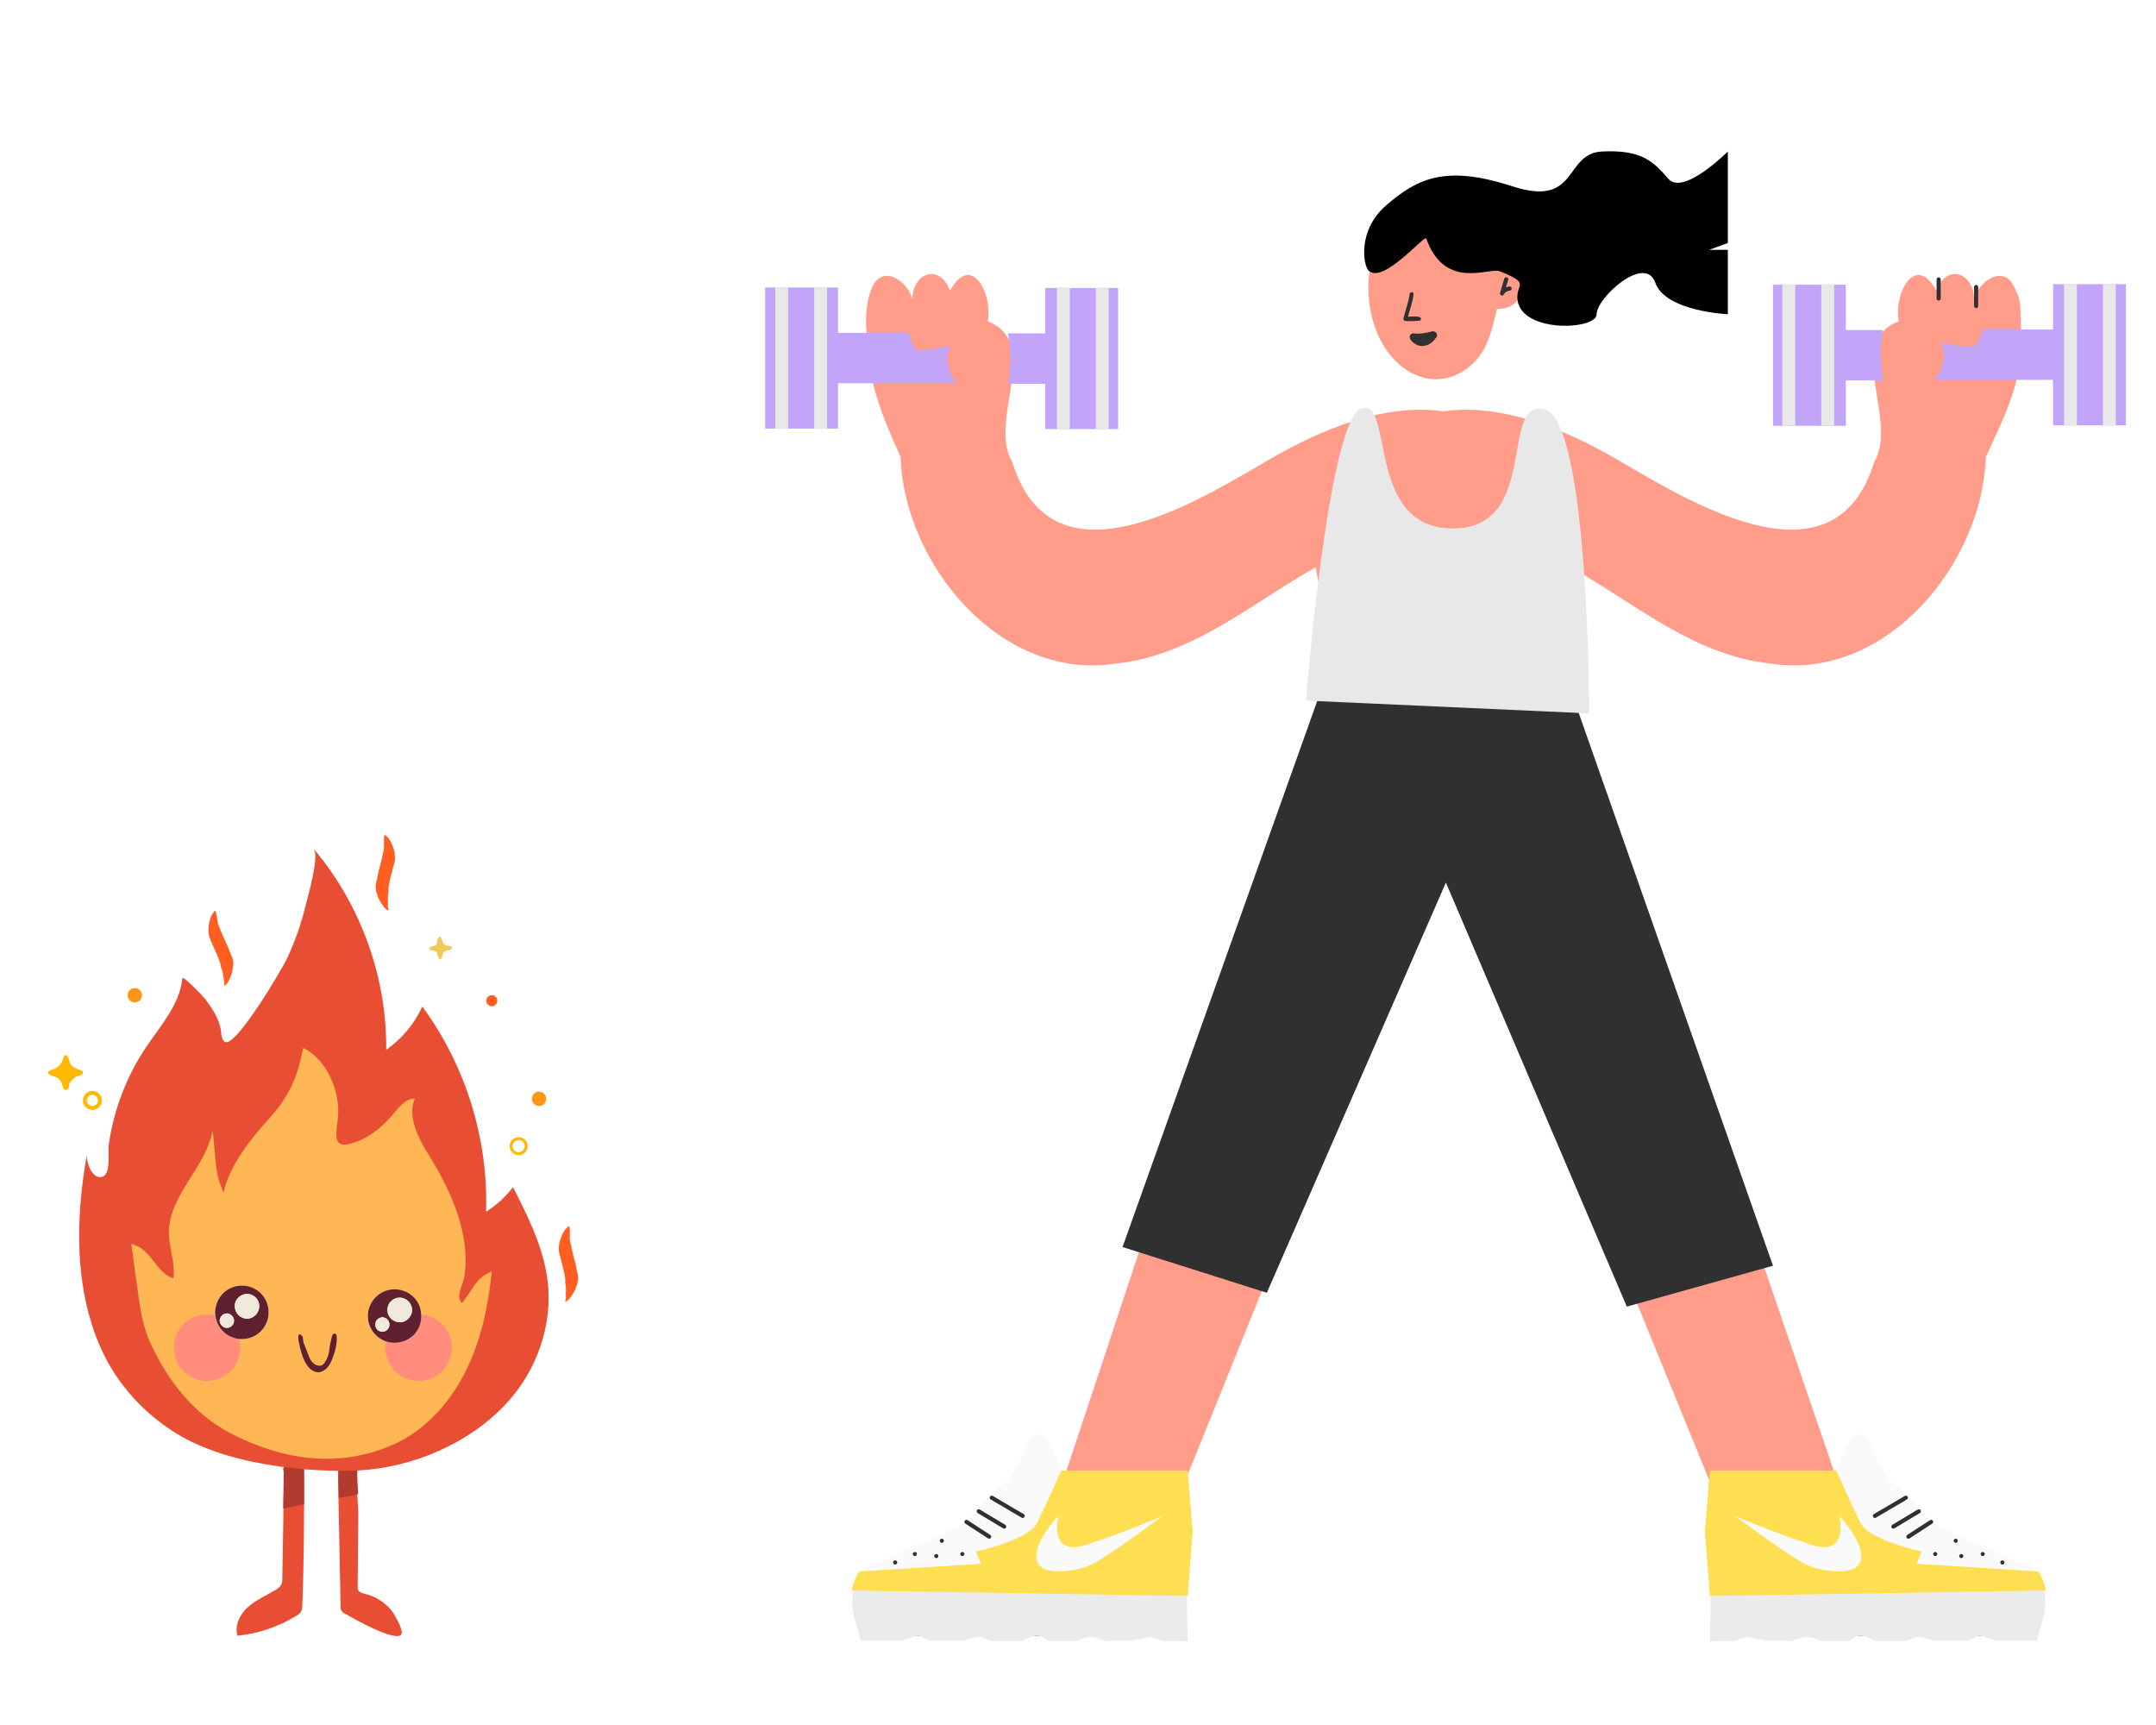
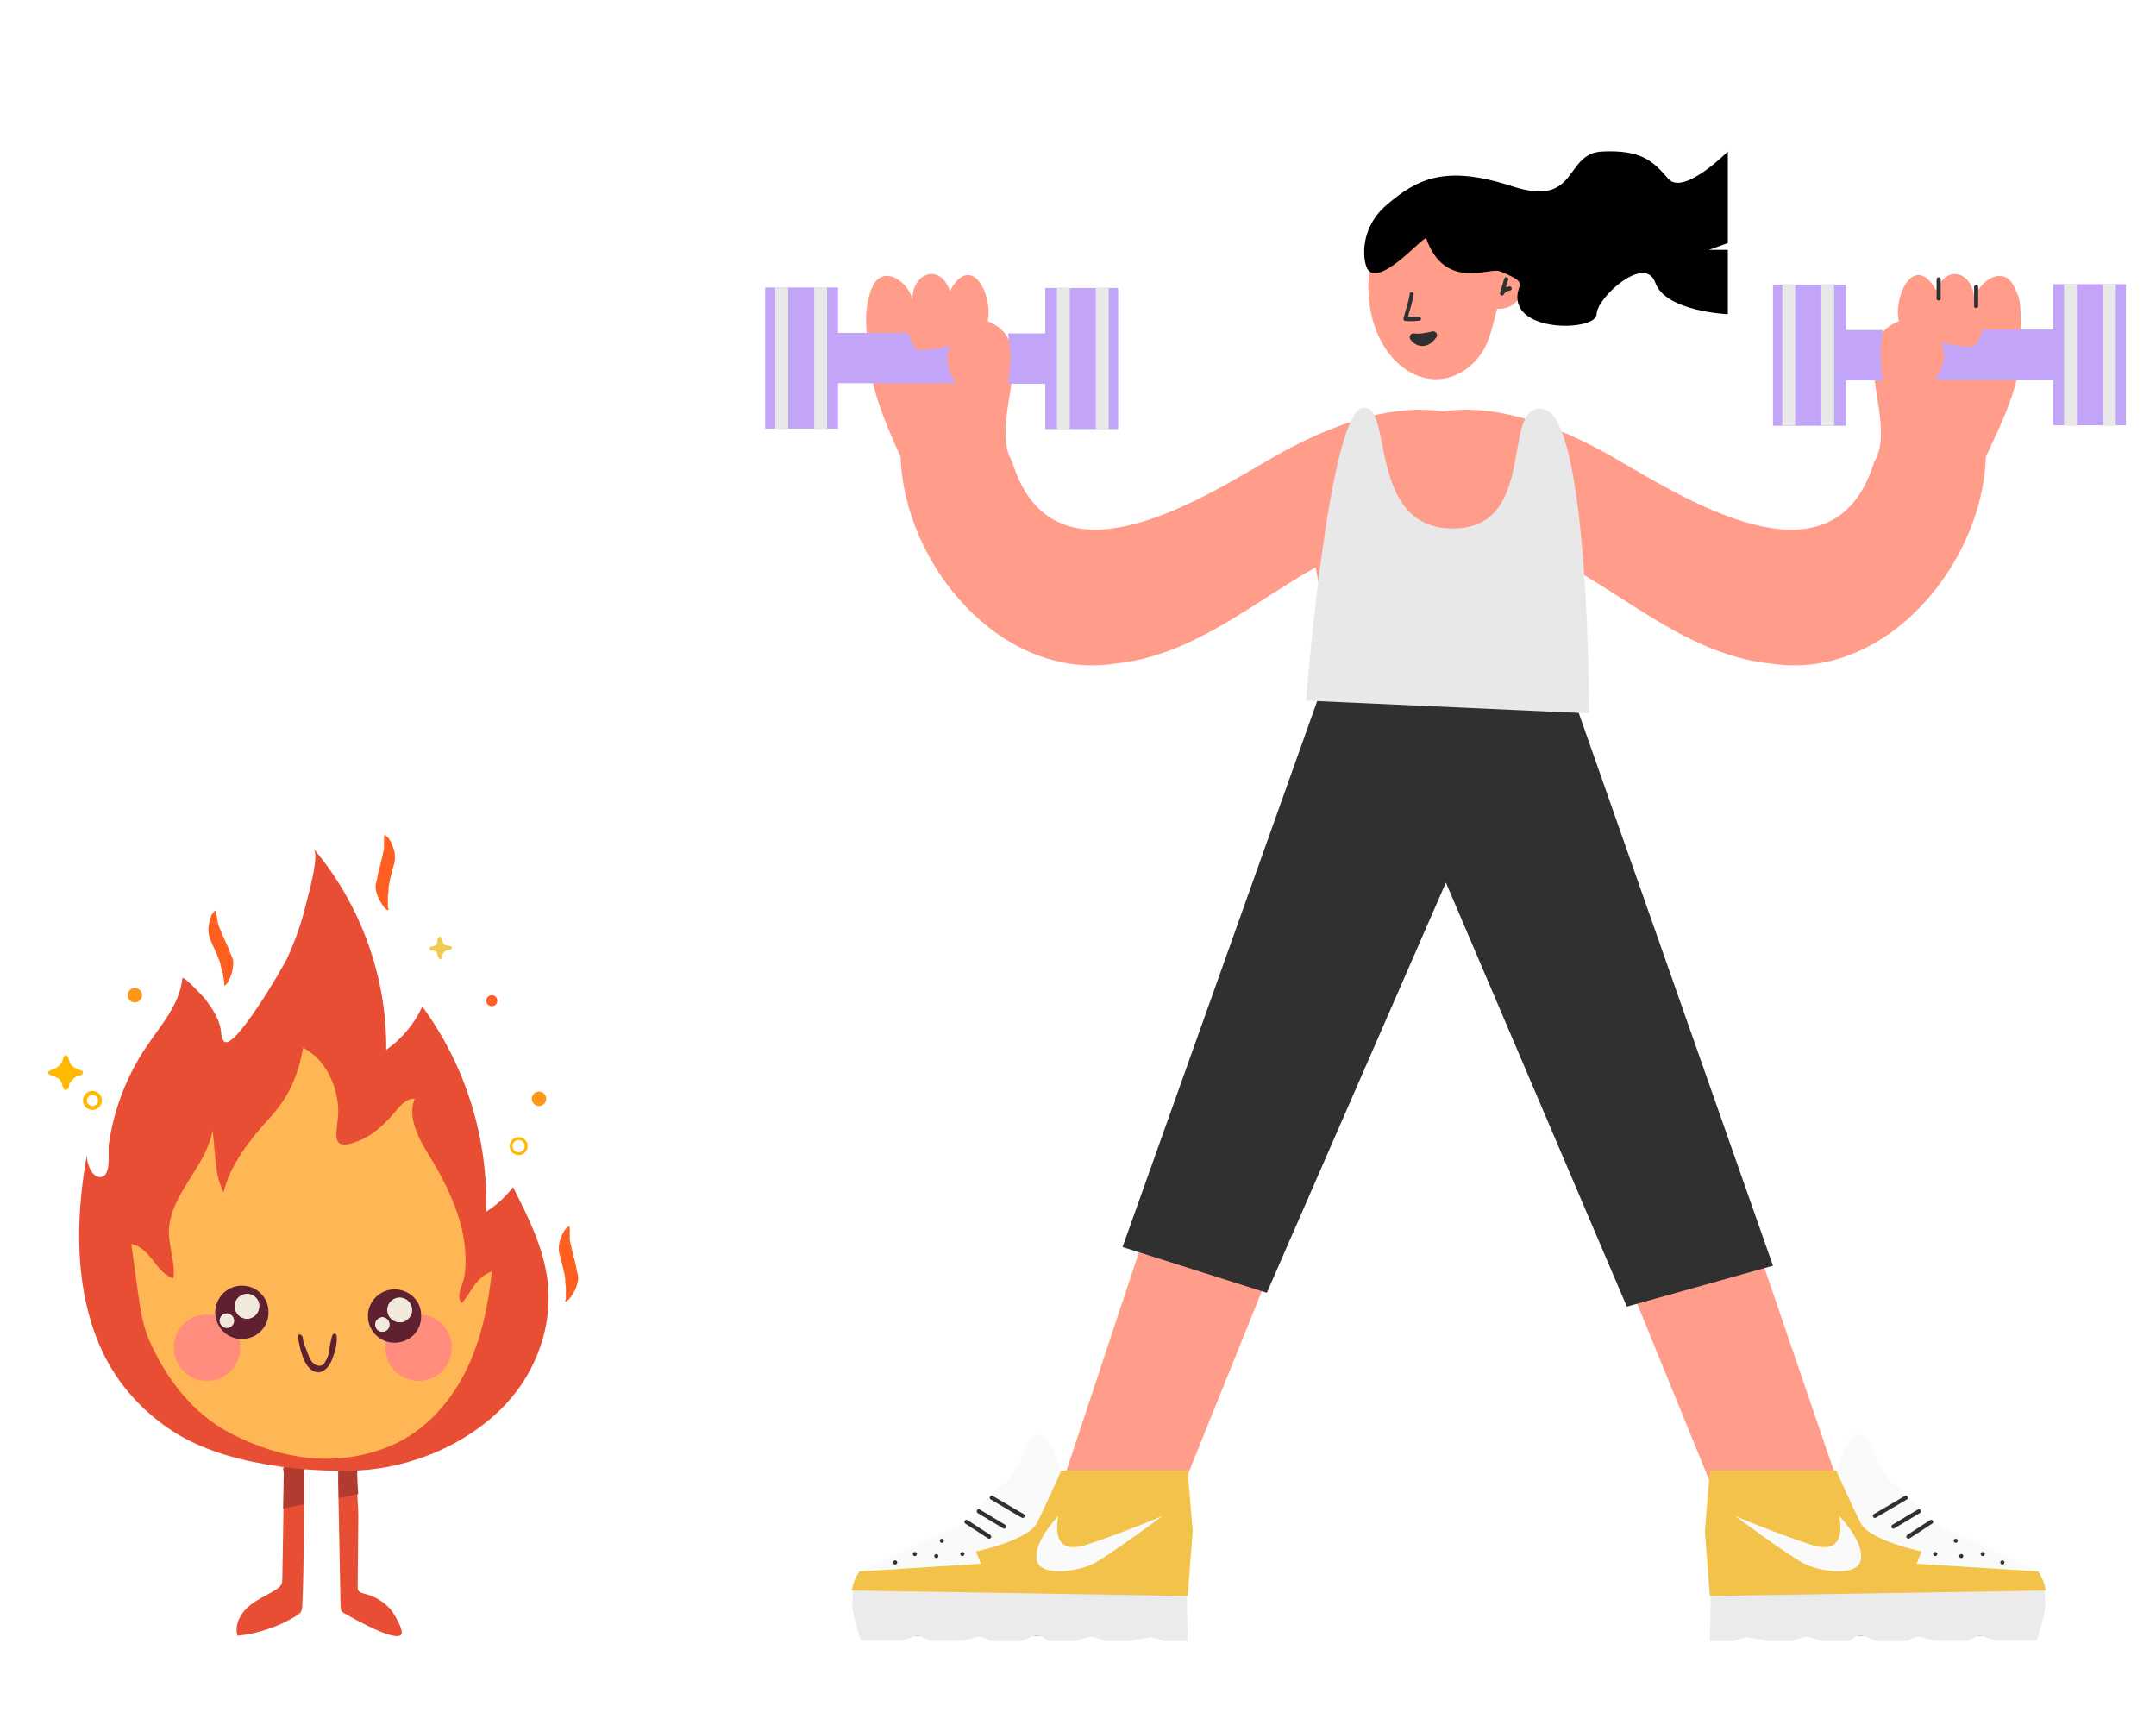
<svg xmlns="http://www.w3.org/2000/svg" width="100%" height="100%" viewBox="0 0 1000 800" version="1.1" xml:space="preserve" style="fill-rule:evenodd;clip-rule:evenodd;stroke-linejoin:round;stroke-miterlimit:2;">
  <g transform="matrix(0.492218,0,0,0.492218,145.3619,572.7373)">
    <g transform="matrix(1,0,0,1,-256.5,-378)">
      <g id="Master-Pau-Barbaro-Happy-Flame" transform="matrix(1,0,0,1,-283.5,-162)">
        <path id="Vector" d="M617.412,695.099C613.112,690.399 607.612,686.399 602.212,683.099C586.912,673.699 570.312,665.799 552.612,662.699C534.912,659.599 515.912,661.299 500.212,669.999C484.512,678.699 472.512,694.899 471.112,712.899C469.612,733.499 484.312,756.699 506.312,756.899C507.512,756.899 508.412,757.399 509.012,758.099C509.712,758.199 510.412,758.299 511.112,758.399C512.612,758.699 514.212,758.799 515.712,758.999C514.212,759.299 512.712,759.499 511.212,759.699C512.012,762.299 512.212,765.699 512.212,770.299C511.812,801.399 511.212,832.599 510.712,863.699C510.712,865.299 510.612,866.999 510.112,868.499C509.012,871.399 506.312,873.3 503.612,874.9C495.012,880 485.612,883.999 478.112,890.799C470.712,897.499 465.512,907.999 468.512,917.599C488.112,915.599 507.212,909.099 524.012,898.799C525.512,897.899 527.112,896.799 528.112,895.299C529.212,893.499 529.412,891.299 529.512,889.099C530.912,862.099 531.712,788.899 531.012,760.399C539.212,760.899 547.512,760.899 555.812,760.399C558.712,760.199 561.612,759.999 564.512,759.699C563.112,763.699 563.212,767.999 563.312,772.299C564.112,811.499 564.812,850.7 565.612,889.9C565.612,891.3 565.712,892.7 566.312,893.9C567.112,895.3 568.512,896.2 569.912,896.9C576.012,900.4 618.012,924.499 622.912,916.199C625.312,912.099 615.412,895.699 612.612,892.599C606.312,885.599 598.012,880.399 588.812,878.199C586.312,877.599 583.312,876.899 582.212,874.599C581.712,873.599 581.712,872.399 581.712,871.199C581.912,848.799 582.112,826.499 582.312,804.099C582.412,790.499 577.012,754.899 587.012,743.699C591.012,739.299 597.112,744.999 602.312,742.099C614.012,735.599 625.512,724.899 624.812,711.599C624.612,705.299 621.612,699.799 617.412,695.099Z" style="fill:rgb(232,78,51);fill-rule:nonzero;" />
        <path id="Vector_2" d="M589.212,735.8C587.412,731 585.212,726.4 581.812,722.6C574.312,714.2 560.812,713 550.312,712.9C538.812,712.8 526.312,714.5 516.412,720.6C511.012,724 507.712,728.5 507.412,735.1C507.312,737.5 507.512,739.9 507.712,742.4C508.212,742.6 508.712,742.9 509.012,743.3C509.712,743.4 510.412,743.5 511.112,743.6C512.612,743.9 514.212,743.999 515.712,744.199C514.212,744.499 512.712,744.7 511.212,744.9C512.012,747.5 512.212,750.899 512.212,755.499C512.012,769.599 511.812,783.7 511.512,797.8C518.012,796.3 524.612,794.999 531.212,793.699C531.312,774.499 531.312,756.699 531.012,745.699C539.212,746.199 547.512,746.199 555.812,745.699C558.712,745.499 561.612,745.299 564.512,744.999C563.112,748.999 563.212,753.3 563.312,757.6C563.512,767.7 563.712,777.7 563.912,787.8C570.012,786.7 576.112,785.499 582.212,784.199C581.512,769.699 578.812,747.2 587.712,737.3C588.212,736.7 588.712,736.3 589.212,735.8Z" style="fill:rgb(178,59,47);fill-rule:nonzero;" />
        <path id="Vector_3" d="M760.713,583.4C756.913,552 742.413,523.1 728.113,494.9C721.113,504.1 712.513,512 702.713,518.1C704.913,449.4 683.413,380.1 642.613,324.8C635.113,341.1 623.313,355.3 608.613,365.6C609.313,297 584.513,228.4 540.113,176C545.913,182.8 535.213,219.1 533.213,227.5C529.013,245.4 522.913,262.9 515.113,279.6C510.513,289.3 465.413,366.2 456.113,357.8C453.513,355.4 453.312,351.5 452.912,347.9C451.412,336.2 444.613,326.6 437.813,317.4C436.813,316.1 416.913,294.8 416.513,298.2C414.113,322.8 396.113,342.6 382.313,363.1C363.913,390.5 351.813,422.1 347.213,454.8C346.113,462.9 350.413,487.8 337.313,485.3C330.213,483.9 325.612,470 326.612,463.9C317.212,516.8 315.013,572.8 331.013,623.7C333.613,632.1 336.813,640.4 340.513,648.4C355.213,680.7 380.513,708.3 410.813,727C467.613,762 555.813,763.3 582.213,761.9C633.413,759.2 686.812,736.6 721.912,698.7C750.412,668 765.713,624.9 760.713,583.4Z" style="fill:rgb(232,78,51);fill-rule:nonzero;" />
        <path id="Vector_4" d="M708.112,574.3C692.312,580.5 689.612,593.1 679.912,604.2C673.612,597.4 681.212,586.9 682.312,579C688.012,539.1 670.312,499.6 649.112,465.3C640.012,450.6 628.012,429.5 635.512,411.5C625.612,411.4 619.312,421.7 613.412,428.2C604.112,438.4 594.412,446.8 581.312,451.9C553.912,462.5 563.012,442.2 563.412,424.5C563.912,401.9 551.612,373.9 530.312,363.8C525.112,391.3 516.912,409.9 498.112,430.5C481.012,449.1 460.712,474.9 455.412,500C452.312,493.5 449.912,486.3 448.912,479.2C447.012,466.8 446.712,454 445.012,441.5C439.012,475.8 404.712,501.6 403.812,536.5C403.512,550.7 410.312,567.5 408.012,580.9C391.312,575.5 387.212,552.6 368.412,548.5C370.412,563.1 372.412,577.6 374.412,592.2C376.612,608.4 379.012,625.2 385.712,640.2C401.812,676.1 426.612,708.5 461.812,726.8C510.312,752 562.912,760 613.712,738.2C644.112,725.2 667.812,699.3 682.812,669.8C697.812,640.3 704.812,607.2 708.112,574.3ZM371.612,548.8C371.712,549 371.812,549.2 371.612,548.8Z" style="fill:rgb(255,182,85);fill-rule:nonzero;" />
        <g id="Group">
          <path id="Vector_5" d="M639.112,677.5C656.399,677.5 670.412,663.486 670.412,646.2C670.412,628.913 656.399,614.9 639.112,614.9C621.826,614.9 607.812,628.913 607.812,646.2C607.812,663.486 621.826,677.5 639.112,677.5Z" style="fill:rgb(255,140,125);fill-rule:nonzero;" />
          <path id="Vector_6" d="M439.812,677.5C457.099,677.5 471.112,663.486 471.112,646.2C471.112,628.913 457.099,614.9 439.812,614.9C422.526,614.9 408.512,628.913 408.512,646.2C408.512,663.486 422.526,677.5 439.812,677.5Z" style="fill:rgb(255,140,125);fill-rule:nonzero;" />
          <path id="Vector_7" d="M616.812,183.5C616.912,180.2 616.012,177 614.812,174C613.412,170.5 612.012,166.7 608.812,164.3C608.512,164.1 608.412,163.7 608.112,163.5C607.812,163.3 607.512,163.2 607.012,163C605.712,167.9 607.312,173.1 606.112,178C604.912,182.9 604.012,188 602.612,192.9C601.912,195.3 601.212,197.8 600.812,200.2C600.312,203.2 599.712,206.1 598.912,209C598.712,209.7 598.612,210.4 598.612,211.1C598.412,214.6 599.512,217.8 600.612,220.9C601.912,224.6 604.212,227.8 606.412,230.9C607.012,231.8 607.712,232.7 608.812,233C608.912,233.4 609.112,233.7 609.512,233.9C610.012,233.9 610.512,233.8 610.912,233.8C611.012,232.7 610.112,231.8 610.212,230.6C610.512,225.9 609.612,221.2 610.812,216.5C610.912,216 610.912,215.5 610.812,215.1C610.612,212.4 611.312,209.8 611.812,207.2C612.612,202.6 614.112,198.1 615.112,193.6C616.012,190.4 617.312,187.1 616.812,183.5Z" style="fill:rgb(255,94,33);fill-rule:nonzero;" />
          <path id="Vector_8" d="M616.212,641.6C628.312,641.9 641.612,632.7 641.612,616.4C641.612,600.4 628.612,591.3 616.512,591.3C602.412,591.3 591.312,602.9 591.312,616.4C591.312,630.4 602.912,641.6 616.212,641.6Z" style="fill:rgb(242,233,221);fill-rule:nonzero;" />
          <path id="Vector_9" d="M497.712,613C498.312,600.2 487.512,587.8 472.912,587.7C460.012,587.6 448.012,597.1 447.312,613C448.212,629.7 460.912,638.2 472.612,638.1C487.412,638 498.012,625.9 497.712,613Z" style="fill:rgb(242,233,221);fill-rule:nonzero;" />
          <path id="Vector_10" d="M616.212,641.6C602.912,641.6 591.312,630.5 591.312,616.3C591.312,602.8 602.512,591.2 616.512,591.2C628.612,591.2 641.612,600.3 641.612,616.3C641.712,632.7 628.412,641.8 616.212,641.6ZM609.712,610.6C609.712,616.5 614.212,622 621.212,622.3C627.512,622.6 633.212,616.8 633.012,610.5C632.812,604.2 627.512,599.1 621.312,599.1C616.312,599 610.012,602.7 609.712,610.6ZM605.012,617.4C603.812,617.8 602.812,617.9 601.912,618.4C598.212,620.4 597.612,624.1 598.912,627.3C600.012,630 603.212,631.6 606.012,631.1C608.812,630.6 611.112,628.4 611.512,625.7C612.012,622.7 610.712,619.7 608.012,618.4C607.212,617.9 606.212,617.7 605.012,617.4Z" style="fill:rgb(95,33,48);fill-rule:nonzero;" />
          <path id="Vector_11" d="M497.712,613C498.012,625.9 487.412,638 472.612,638.1C460.912,638.2 448.212,629.7 447.312,613C448.012,597.2 460.012,587.6 472.912,587.7C487.512,587.8 498.212,600.1 497.712,613ZM488.912,607.2C489.312,601 483.712,595.5 477.512,595.5C472.312,595.5 465.912,599.7 465.912,607.1C465.912,613.5 471.012,618.8 477.412,618.9C483.612,618.9 488.912,613.6 488.912,607.2ZM451.612,620.6C451.912,623.1 452.812,625 454.712,626.3C456.012,627.2 457.512,627.7 459.212,627.5C462.512,627.1 465.112,624.3 465.212,621.1C465.312,617.7 462.912,614.7 459.412,614C457.712,613.7 456.212,614.2 454.912,615C453.012,616.3 452.012,618.2 451.612,620.6Z" style="fill:rgb(95,33,48);fill-rule:nonzero;" />
          <path id="Vector_12" d="M609.712,610.6C610.012,602.7 616.312,599 621.212,599C627.512,599 632.812,604.1 632.912,610.4C633.112,616.7 627.412,622.5 621.112,622.2C614.212,622 609.712,616.5 609.712,610.6Z" style="fill:rgb(242,233,221);fill-rule:nonzero;" />
          <path id="Vector_13" d="M605.012,617.4C606.212,617.8 607.212,618 608.112,618.4C610.712,619.7 612.112,622.6 611.612,625.7C611.212,628.3 608.812,630.6 606.112,631.1C603.312,631.6 600.112,630 599.012,627.3C597.712,624.1 598.312,620.4 602.012,618.4C602.812,617.9 603.812,617.7 605.012,617.4Z" style="fill:rgb(242,233,221);fill-rule:nonzero;" />
          <path id="Vector_14" d="M488.912,607.2C488.912,613.6 483.612,618.9 477.412,618.9C471.112,618.8 465.912,613.5 465.912,607.1C465.912,599.8 472.312,595.5 477.512,595.5C483.712,595.5 489.412,601 488.912,607.2Z" style="fill:rgb(242,233,221);fill-rule:nonzero;" />
          <path id="Vector_15" d="M451.612,620.6C452.012,618.2 452.912,616.2 454.912,615C456.312,614.2 457.812,613.7 459.412,614C462.912,614.7 465.312,617.7 465.212,621.1C465.112,624.3 462.412,627 459.212,627.5C457.512,627.7 456.012,627.2 454.712,626.3C452.812,625 451.912,623.1 451.612,620.6Z" style="fill:rgb(242,233,221);fill-rule:nonzero;" />
          <path id="Vector_16" d="M752.612,418.5C756.368,418.5 759.412,415.456 759.412,411.7C759.412,407.945 756.368,404.9 752.612,404.9C748.857,404.9 745.812,407.945 745.812,411.7C745.812,415.456 748.857,418.5 752.612,418.5Z" style="fill:rgb(255,150,26);fill-rule:nonzero;" />
        </g>
        <path id="Vector_17" d="M771.312,552.1C771.212,548.8 772.112,545.6 773.312,542.6C774.712,539.1 776.112,535.3 779.312,532.9C779.612,532.7 779.712,532.3 780.012,532.1C780.312,531.9 780.612,531.8 781.112,531.6C782.412,536.5 780.812,541.7 782.012,546.6C783.212,551.5 784.112,556.6 785.512,561.5C786.212,563.9 786.912,566.4 787.312,568.8C787.812,571.8 788.412,574.7 789.212,577.6C789.412,578.3 789.512,579 789.512,579.7C789.712,583.2 788.612,586.4 787.512,589.5C786.212,593.2 783.912,596.4 781.712,599.5C781.112,600.4 780.412,601.3 779.312,601.6C779.212,602 779.012,602.3 778.612,602.5C778.112,602.5 777.612,602.4 777.212,602.4C777.112,601.3 778.012,600.4 777.912,599.2C777.612,594.5 778.512,589.8 777.312,585.1C777.212,584.6 777.212,584.1 777.312,583.7C777.512,581 776.812,578.4 776.312,575.8C775.512,571.2 774.012,566.7 773.012,562.2C772.212,559 770.912,555.7 771.312,552.1Z" style="fill:rgb(255,94,33);fill-rule:nonzero;" />
        <path id="Vector_18" d="M371.712,320.9C375.468,320.9 378.512,317.855 378.512,314.1C378.512,310.344 375.468,307.3 371.712,307.3C367.957,307.3 364.912,310.344 364.912,314.1C364.912,317.855 367.957,320.9 371.712,320.9Z" style="fill:rgb(255,150,26);fill-rule:nonzero;" />
        <path id="Vector_19" d="M441.412,256.199C440.812,252.999 441.112,249.699 441.712,246.499C442.512,242.799 443.212,238.899 446.012,235.899C446.212,235.599 446.312,235.199 446.512,234.999C446.712,234.799 447.112,234.599 447.512,234.399C449.612,238.999 448.912,244.399 450.912,248.999C452.912,253.599 454.712,258.499 456.912,263.099C458.012,265.399 459.112,267.699 460.012,269.999C461.012,272.799 462.112,275.599 463.412,278.299C463.712,278.999 463.912,279.599 464.112,280.299C464.912,283.699 464.312,286.999 463.812,290.299C463.212,294.099 461.512,297.699 459.812,301.199C459.412,302.199 458.812,303.199 457.812,303.699C457.812,304.099 457.612,304.399 457.312,304.699C456.812,304.699 456.312,304.799 455.912,304.799C455.712,303.699 456.312,302.699 456.012,301.599C454.912,296.999 455.012,292.199 452.912,287.799C452.712,287.399 452.712,286.899 452.612,286.399C452.412,283.699 451.212,281.299 450.312,278.799C448.712,274.399 446.512,270.299 444.712,265.999C443.512,262.799 441.612,259.799 441.412,256.199Z" style="fill:rgb(255,94,33);fill-rule:nonzero;" />
        <g id="Group_2">
          <path id="Vector_20" d="M667.512,268.7C665.912,267.7 663.912,268.1 663.012,267.5C660.112,265.2 660.812,262 659.012,259.7C657.412,260.9 657.312,262.5 657.312,264C657.312,266.3 656.112,267.7 654.012,268.4C653.512,268.6 653.012,268.8 652.512,269C651.412,269.2 649.712,268.9 650.412,271C650.812,271.1 651.212,271.2 651.512,271.3C651.712,271.3 652.012,271.2 652.212,271.1C652.712,271.1 653.112,271.2 653.512,271.4C653.812,271.5 654.212,271.6 654.612,271.7C656.112,272 657.112,272.8 657.412,274.4C657.712,276.2 658.212,277.9 659.612,279.5C660.712,278.3 660.712,277.1 660.712,275.9C661.412,274.8 661.412,273.4 662.512,272.3C663.512,272 664.712,271.6 665.912,271.3C667.212,270.8 668.812,271 669.612,269.5C668.912,268.6 668.212,268.6 667.512,268.7Z" style="fill:rgb(239,203,86);fill-rule:nonzero;" />
          <path id="Vector_21" d="M659.512,280.4C659.312,280.4 659.012,280.3 658.912,280.1C657.312,278.3 656.812,276.4 656.512,274.6C656.112,272 652.412,272.2 650.512,271.7C650.312,271.6 650.012,271.6 649.812,271.4C649.212,270.9 649.412,269.6 649.812,269.1C650.312,268.4 651.212,268.3 651.912,268.2C652.112,268.2 652.312,268.2 652.412,268.1L653.912,267.6C655.812,266.9 656.612,265.9 656.612,264C656.612,262.7 656.612,260.6 658.712,259C658.912,258.9 659.112,258.8 659.312,258.8C659.512,258.8 659.712,259 659.912,259.1C660.712,260.2 661.012,261.4 661.312,262.5C662.012,264.9 663.012,267 665.712,267.3C667.212,267.5 669.312,267.5 670.412,268.8C670.612,269.1 670.612,269.4 670.512,269.7C669.312,272.1 666.112,271.4 664.112,272.6C662.812,273.4 662.112,274.8 661.612,276.2C661.312,276.9 661.512,277.2 661.412,277.9C661.312,278.6 660.712,279.4 660.312,279.9C660.012,280.3 659.712,280.4 659.512,280.4ZM653.912,270.6C654.212,270.7 654.512,270.8 654.812,270.9C656.712,271.2 657.912,272.4 658.212,274.3C658.412,275.7 658.812,277 659.512,278.1C659.812,277.5 659.812,276.8 659.712,276C659.712,275.8 659.712,275.6 659.812,275.5C660.012,275.2 660.212,274.7 660.312,274.3C660.612,273.5 660.912,272.5 661.812,271.7C661.912,271.6 662.012,271.5 662.212,271.5L665.612,270.5C666.012,270.3 666.512,270.2 666.912,270.1C667.512,270 668.012,269.8 668.312,269.6C668.112,269.5 667.912,269.6 667.612,269.6C667.412,269.6 667.212,269.6 667.012,269.5C666.312,269 665.412,269 664.612,268.9C663.812,268.8 663.012,268.7 662.512,268.3C660.512,266.7 660.012,264.8 659.512,263.2C659.312,262.5 659.112,261.8 658.812,261.2C658.212,262 658.112,263 658.112,264.1C658.112,266.7 656.812,268.4 654.312,269.3L652.812,269.9L652.712,269.9C652.512,270 652.212,270 651.912,270C651.612,270 651.212,270.1 651.112,270.2L651.112,270.4C651.312,270.5 651.412,270.5 651.612,270.6C651.712,270.6 651.712,270.6 651.812,270.5C651.912,270.4 652.012,270.4 652.112,270.4C652.712,270.2 653.312,270.3 653.912,270.6Z" style="fill:rgb(239,203,86);fill-rule:nonzero;" />
        </g>
        <path id="Vector_22" d="M708.112,324.5C710.984,324.5 713.312,322.171 713.312,319.3C713.312,316.428 710.984,314.1 708.112,314.1C705.24,314.1 702.912,316.428 702.912,319.3C702.912,322.171 705.24,324.5 708.112,324.5Z" style="fill:rgb(255,94,33);fill-rule:nonzero;" />
        <path id="Vector_23" d="M560.312,632.899C559.912,632.899 559.312,633.099 558.612,633.499C557.912,633.999 557.612,634.999 557.412,635.899C556.512,639.799 555.412,643.699 555.112,647.599C554.812,651.199 553.812,654.799 552.012,657.899C550.212,661.099 548.712,663.999 544.212,663.099C541.712,662.599 539.612,660.799 538.112,658.799C536.612,656.699 535.712,654.299 534.812,651.899C533.512,648.399 532.112,644.999 530.812,641.499C530.012,639.299 530.612,635.999 528.712,634.499C524.112,630.799 526.212,640.399 526.512,641.999C528.412,651.299 532.612,668.899 544.912,669.499C551.912,668.399 555.812,662.399 558.012,656.199C559.212,652.899 560.312,649.799 561.012,646.499C561.412,645.199 563.512,633.199 560.312,632.899Z" style="fill:rgb(95,33,48);fill-rule:nonzero;" />
        <path id="Vector_24" d="M322.712,385.6C323.512,389.4 320.412,389.6 318.812,390C315.112,390.9 313.212,393.6 310.912,396.1C309.712,397.4 309.812,398.8 309.612,400.3C309.312,402.6 307.812,403.7 305.112,403.2C303.212,400.2 303.512,396 300.312,393.1C297.212,390.3 293.012,390.5 290.012,388C289.812,385.3 292.112,384.8 293.812,384.3C299.412,382.5 303.012,378.9 304.312,373.2C304.612,371.8 305.512,370.9 307.212,370.3C310.112,372.9 309.412,377.6 312.212,380.3C315.212,383.1 318.912,384.2 322.712,385.6Z" style="fill:rgb(255,185,2);fill-rule:nonzero;" />
        <path id="Vector--Stroke-" d="M331.758,407.991C328.856,407.991 326.503,410.343 326.503,413.245C326.503,416.147 328.856,418.5 331.758,418.5C334.66,418.5 337.013,416.147 337.013,413.245C337.013,410.343 334.66,407.991 331.758,407.991ZM322.812,413.245C322.812,408.305 326.817,404.3 331.758,404.3C336.698,404.3 340.703,408.305 340.703,413.245C340.703,418.186 336.698,422.191 331.758,422.191C326.817,422.191 322.812,418.186 322.812,413.245Z" style="fill:rgb(255,185,2);" />
        <path id="Vector--Stroke-_2" d="M733.396,450.568C730.239,450.568 727.68,453.127 727.68,456.284C727.68,459.441 730.239,462 733.396,462C736.553,462 739.112,459.441 739.112,456.284C739.112,453.127 736.553,450.568 733.396,450.568ZM724.912,456.284C724.912,451.598 728.711,447.8 733.396,447.8C738.082,447.8 741.88,451.598 741.88,456.284C741.88,460.969 738.082,464.768 733.396,464.768C728.711,464.768 724.912,460.969 724.912,456.284Z" style="fill:rgb(255,185,2);" />
      </g>
    </g>
  </g>
  <g transform="matrix(-1,0,0,1,1183,-55)">
    <g transform="matrix(0.951705,0,0,0.951705,22.79714,-105.3237)">
      <path d="M774.453,314.192C776.47,305.966 787.966,297.431 793.538,307.387C797.211,315.034 797.545,324.048 796.451,332.402C796.758,353.082 788.581,372.63 780.151,391.138C778.532,443.476 731.171,500.52 675.433,491.814C647.8,489.064 624.693,474.262 601.782,459.585C593.848,454.502 585.937,449.434 577.871,444.888C573.857,465.023 571.949,488.131 571.205,499.275L702.414,894.326L773.231,965.761L672,965.761L518.778,586.299L515.44,582.588L508.384,590.435L355,965.761L245.939,965.761L322.214,894.326L452.711,512.892L453.036,511.951L456.057,503.108L457.115,503.108C457.632,493.993 458.738,465.102 453.543,444.888C445.483,449.432 437.579,454.496 429.651,459.575C406.739,474.255 383.626,489.064 355.98,491.814C300.243,500.52 252.89,443.476 251.262,391.138C250.397,389.238 249.524,387.35 248.654,385.471C241.058,369.044 233.739,353.22 234.007,334.663C234.212,320.451 234.228,316.503 235.409,312.941C235.947,311.319 236.726,309.778 237.875,307.387C243.447,297.431 254.944,305.966 256.961,314.192C257.232,301.088 270.673,296.743 275.287,310.228C285.734,290.96 296.398,312.129 293.694,325.008C309.177,331.094 306.746,346.341 304.252,361.987C302.429,373.423 300.572,385.071 305.652,393.509C324.425,454.831 390.549,416.055 427.093,394.626L427.438,394.423C465.736,371.463 494.391,365.779 515.711,368.911C537.031,365.779 565.687,371.463 603.975,394.423L604.343,394.639C640.9,416.071 706.992,454.818 725.762,393.509C730.842,385.071 728.985,373.423 727.161,361.987C724.667,346.341 722.236,331.094 737.72,325.008C735.015,312.129 745.679,290.96 756.127,310.228C760.74,296.743 774.181,301.088 774.453,314.192Z" style="fill:rgb(255,156,138);" />
    </g>
    <g transform="matrix(0.951705,0,0,0.951705,22.79714,-110.8583)">
      <path d="M275.259,310.307C275.201,309.81 274.778,309.424 274.265,309.424C273.713,309.424 273.265,309.872 273.265,310.424L273.265,319.714L273.272,319.831C273.33,320.328 273.753,320.714 274.265,320.714C274.818,320.714 275.265,320.266 275.265,319.714L275.265,310.424L275.259,310.307ZM255.987,313.122C256.5,313.122 256.923,313.509 256.981,314.006L256.987,314.122L256.987,323.413C256.987,323.965 256.54,324.413 255.987,324.413C255.474,324.413 255.052,324.027 254.994,323.529L254.987,323.413L254.987,314.122C254.987,313.57 255.435,313.122 255.987,313.122Z" style="fill:rgb(48,48,48);" />
    </g>
    <g transform="matrix(0.951705,0,0,0.951705,22.79714,-110.8583)">
      <path d="M672,781.964L601.675,804.25L514.408,604.358L426.229,811L355,791.061L454.483,508L514.399,510.383L574.315,508L672,781.964Z" style="fill:rgb(48,48,48);fill-rule:nonzero;" />
    </g>
    <g transform="matrix(0.951705,0,0,0.951705,22.79714,-110.8583)">
      <path d="M222.263,956.579C222.263,960.525 226.46,973.804 226.46,973.804L246.193,973.826L254.224,971.239L260.632,973.842L276.898,973.86C276.898,973.86 281.569,971.978 283.88,971.981C286.192,971.983 289.561,973.874 289.561,973.874L305.42,973.892C305.42,973.892 309.799,971.236 312.263,971.239C314.726,971.242 317.568,973.905 317.568,973.905L331.287,973.92C331.287,973.92 336.245,971.978 338.724,971.981C341.203,971.984 345.335,973.936 345.335,973.936L357.795,973.95L367.797,971.981L374.221,973.968L385.763,973.981L385.198,945.981L223.124,946.281C222.95,947.222 222.263,952.632 222.263,956.579Z" style="fill:rgb(235,235,235);fill-rule:nonzero;" />
    </g>
    <g transform="matrix(0.951705,0,0,0.951705,22.79714,-110.8583)">
      <path d="M313.706,873.261C320.882,874.142 326.474,900.988 326.474,900.988C326.474,900.988 324.634,919.129 317.948,925.204C311.262,931.279 287.137,937.657 287.137,937.657L225.71,940.055L277.707,915.886C277.707,915.886 292.731,899.824 296.109,897.259C305.697,889.983 306.53,872.38 313.706,873.261Z" style="fill:rgb(250,250,250);" />
    </g>
    <g transform="matrix(0.951705,0,0,0.951705,22.79714,-110.8583)">
-       <path d="M222,949.319L385.763,952.012L388.193,920.481L385.763,890.849L324.158,890.849C324.158,890.849 316.583,907.957 312.263,916.47C307.943,924.984 282.544,930.309 282.544,930.309L285.013,936.289L225.71,940.055C225.507,940.353 225.312,940.659 225.12,940.972C223.734,943.261 222.658,945.922 222.053,949.029C222.034,949.127 222.015,949.221 222,949.319Z" style="fill:rgb(254,223,82);" />
+       <path d="M222,949.319L385.763,952.012L388.193,920.481L385.763,890.849L324.158,890.849C324.158,890.849 316.583,907.957 312.263,916.47C307.943,924.984 282.544,930.309 282.544,930.309L285.013,936.289L225.71,940.055C225.507,940.353 225.312,940.659 225.12,940.972C223.734,943.261 222.658,945.922 222.053,949.029C222.034,949.127 222.015,949.221 222,949.319Z" style="fill:rgb(242,194,75);" />
    </g>
    <g transform="matrix(0.951705,0,0,0.951705,22.79714,-110.8583)">
      <path d="M322.76,912.981C322.76,912.981 317.562,933.127 336.177,927.098C354.793,921.07 373.559,912.981 373.559,912.981C373.559,912.981 346.168,933.308 339.023,936.648C331.877,939.989 313.455,943.033 312.103,934.117C310.752,925.202 322.76,912.981 322.76,912.981Z" style="fill:rgb(250,250,250);" />
    </g>
    <g transform="matrix(0.951705,0,0,0.951705,22.79714,-110.8583)">
      <path d="M290.751,903.24L290.647,903.187C290.19,902.984 289.642,903.153 289.382,903.595C289.102,904.071 289.261,904.684 289.737,904.964L304.833,913.843L304.937,913.896C305.394,914.098 305.942,913.93 306.202,913.488C306.482,913.012 306.323,912.399 305.847,912.119L290.751,903.24ZM284.33,909.818L284.433,909.872L296.854,917.33C297.328,917.614 297.481,918.229 297.197,918.702C296.933,919.142 296.384,919.306 295.928,919.099L295.825,919.045L283.404,911.587C282.93,911.303 282.777,910.688 283.061,910.215C283.305,909.809 283.791,909.638 284.223,909.777L284.33,909.818ZM278.366,914.99L278.467,915.048L289.544,922.255C290.007,922.556 290.138,923.175 289.837,923.638C289.557,924.068 289.003,924.212 288.555,923.989L288.453,923.931L277.377,916.725C276.914,916.423 276.783,915.804 277.084,915.341C277.363,914.911 277.918,914.767 278.366,914.99Z" style="fill:rgb(48,48,48);" />
      <circle cx="252.769" cy="931.551" r="1" style="fill:rgb(48,48,48);" />
      <circle cx="243.204" cy="935.664" r="1" style="fill:rgb(48,48,48);" />
      <circle cx="263.238" cy="932.551" r="1" style="fill:rgb(48,48,48);" />
      <circle cx="265.939" cy="925.093" r="1" style="fill:rgb(48,48,48);" />
      <circle cx="275.922" cy="931.551" r="1" style="fill:rgb(48,48,48);" />
    </g>
    <g transform="matrix(0.951705,0,0,0.951705,22.79714,-110.8583)">
      <path d="M803.737,956.579C803.737,960.525 799.54,973.804 799.54,973.804L779.807,973.826L771.776,971.239L765.368,973.842L749.102,973.86C749.102,973.86 744.431,971.978 742.12,971.981C739.808,971.983 736.439,973.874 736.439,973.874L720.58,973.892C720.58,973.892 716.201,971.236 713.737,971.239C711.274,971.242 708.432,973.905 708.432,973.905L694.713,973.92C694.713,973.92 689.755,971.978 687.276,971.981C684.797,971.984 680.665,973.936 680.665,973.936L668.205,973.95L658.203,971.981L651.779,973.968L640.237,973.981L640.802,945.981L802.876,946.281C803.05,947.222 803.737,952.632 803.737,956.579Z" style="fill:rgb(235,235,235);fill-rule:nonzero;" />
    </g>
    <g transform="matrix(0.951705,0,0,0.951705,22.79714,-110.8583)">
      <path d="M712.294,873.261C705.118,874.142 699.526,900.988 699.526,900.988C699.526,900.988 701.366,919.129 708.052,925.204C714.738,931.279 738.863,937.657 738.863,937.657L800.29,940.055L748.293,915.886C748.293,915.886 733.269,899.824 729.891,897.259C720.303,889.983 719.47,872.38 712.294,873.261Z" style="fill:rgb(250,250,250);" />
    </g>
    <g transform="matrix(0.951705,0,0,0.951705,22.79714,-110.8583)">
-       <path d="M804,949.319L640.237,952.012L637.807,920.481L640.237,890.849L701.842,890.849C701.842,890.849 709.417,907.957 713.737,916.47C718.057,924.984 743.456,930.309 743.456,930.309L740.987,936.289L800.29,940.055C800.493,940.353 800.688,940.659 800.88,940.972C802.266,943.261 803.342,945.922 803.947,949.029C803.966,949.127 803.985,949.221 804,949.319Z" style="fill:rgb(254,223,82);" />
+       <path d="M804,949.319L640.237,952.012L637.807,920.481L640.237,890.849L701.842,890.849C701.842,890.849 709.417,907.957 713.737,916.47C718.057,924.984 743.456,930.309 743.456,930.309L740.987,936.289L800.29,940.055C800.493,940.353 800.688,940.659 800.88,940.972C802.266,943.261 803.342,945.922 803.947,949.029C803.966,949.127 803.985,949.221 804,949.319Z" style="fill:rgb(242,194,75);" />
    </g>
    <g transform="matrix(0.951705,0,0,0.951705,22.79714,-110.8583)">
      <path d="M703.24,912.981C703.24,912.981 708.438,933.127 689.823,927.098C671.207,921.07 652.441,912.981 652.441,912.981C652.441,912.981 679.832,933.308 686.977,936.648C694.123,939.989 712.545,943.033 713.897,934.117C715.248,925.202 703.24,912.981 703.24,912.981Z" style="fill:rgb(250,250,250);" />
    </g>
    <g transform="matrix(0.951705,0,0,0.951705,22.79714,-110.8583)">
      <path d="M735.249,903.24L735.353,903.187C735.81,902.984 736.358,903.153 736.618,903.595C736.898,904.071 736.739,904.684 736.263,904.964L721.167,913.843L721.063,913.896C720.606,914.098 720.058,913.93 719.798,913.488C719.518,913.012 719.677,912.399 720.153,912.119L735.249,903.24ZM741.67,909.818L741.567,909.872L729.146,917.33C728.672,917.614 728.519,918.229 728.803,918.702C729.067,919.142 729.616,919.306 730.072,919.099L730.175,919.045L742.596,911.587C743.07,911.303 743.223,910.688 742.939,910.215C742.695,909.809 742.209,909.638 741.777,909.777L741.67,909.818ZM747.634,914.99L747.533,915.048L736.456,922.255C735.993,922.556 735.862,923.175 736.163,923.638C736.443,924.068 736.997,924.212 737.445,923.989L737.547,923.931L748.623,916.725C749.086,916.423 749.217,915.804 748.916,915.341C748.637,914.911 748.082,914.767 747.634,914.99Z" style="fill:rgb(48,48,48);" />
    </g>
    <g transform="matrix(-0.951705,0,0,0.951705,758.6846,775.703)">
      <circle cx="0" cy="0" r="1" style="fill:rgb(48,48,48);" />
    </g>
    <g transform="matrix(-0.951705,0,0,0.951705,767.7877,779.6174)">
      <circle cx="0" cy="0" r="1" style="fill:rgb(48,48,48);" />
    </g>
    <g transform="matrix(-0.951705,0,0,0.951705,748.7212,776.6547)">
      <circle cx="0" cy="0" r="1" style="fill:rgb(48,48,48);" />
    </g>
    <g transform="matrix(-0.951705,0,0,0.951705,746.1507,769.5569)">
      <circle cx="0" cy="0" r="1" style="fill:rgb(48,48,48);" />
    </g>
    <g transform="matrix(-0.951705,0,0,0.951705,736.6498,775.703)">
      <circle cx="0" cy="0" r="1" style="fill:rgb(48,48,48);" />
    </g>
    <g transform="matrix(0.951705,0,0,0.951705,22.79714,-110.8583)">
      <path d="M582.578,515.674L444.584,521.914C444.584,521.914 444.584,378.343 466.577,373.705C488.571,369.066 468.452,431.803 511.048,431.803C553.645,431.803 539.673,368.93 555.313,373.209C571.769,377.696 582.578,515.674 582.578,515.674Z" style="fill:rgb(232,232,232);" />
    </g>
    <g transform="matrix(0.951705,0,0,0.951705,22.79714,-110.8583)">
      <path d="M753.147,361.025L810.655,361.025L810.655,383.125L846.163,383.125L846.163,314.37L810.655,314.37L810.655,336.47L776.375,336.47C776.375,336.47 774.248,344.829 770.973,344.829C763.934,344.829 755.856,342.728 755.856,342.728C755.856,342.728 758.063,346.118 757.318,351.145C756.574,356.172 753.147,361.025 753.147,361.025Z" style="fill:rgb(194,165,249);" />
    </g>
    <g transform="matrix(-0.951705,0,0,0.951705,823.4043,188.3128)">
-       <rect x="0" y="0" width="6.265" height="69" style="fill:rgb(232,232,232);fill-rule:nonzero;" />
+       <rect x="0" y="0" width="6.265" height="69" style="fill:rgb(232,232,232);" />
    </g>
    <g transform="matrix(-0.951705,0,0,0.951705,805.3562,188.3128)">
-       <rect x="0" y="0" width="6.265" height="69" style="fill:rgb(232,232,232);fill-rule:nonzero;" />
+       <rect x="0" y="0" width="6.265" height="69" style="fill:rgb(232,232,232);" />
    </g>
    <g transform="matrix(0.951705,0,0,0.951705,22.79714,-110.8583)">
      <path d="M727.819,361.271L709.671,361.271L709.671,383.37L674.163,383.37L674.163,314.616L709.671,314.616L709.671,336.715L727.819,336.715C727.819,336.715 726.359,346.03 726.571,348.993C727.448,361.22 727.819,361.271 727.819,361.271Z" style="fill:rgb(194,165,249);" />
    </g>
    <g transform="matrix(-0.951705,0,0,0.951705,692.7677,188.3128)">
-       <rect x="0" y="0" width="6.265" height="69" style="fill:rgb(232,232,232);fill-rule:nonzero;" />
+       <rect x="0" y="0" width="6.265" height="69" style="fill:rgb(232,232,232);" />
    </g>
    <g transform="matrix(-0.951705,0,0,0.951705,674.7186,188.3128)">
-       <rect x="0" y="0" width="6.265" height="69" style="fill:rgb(232,232,232);fill-rule:nonzero;" />
+       <rect x="0" y="0" width="6.265" height="69" style="fill:rgb(232,232,232);" />
    </g>
    <g transform="matrix(0.951705,0,0,0.951705,22.79714,-110.8583)">
      <path d="M276.016,359.412L218.508,359.412L218.508,381.512L183,381.512L183,312.757L218.508,312.757L218.508,334.857L252.788,334.857C252.788,334.857 254.915,343.216 258.19,343.216C265.229,343.216 273.307,341.115 273.307,341.115C273.307,341.115 271.1,344.505 271.845,349.532C272.589,354.559 276.016,359.412 276.016,359.412Z" style="fill:rgb(194,165,249);" />
    </g>
    <g transform="matrix(0.951705,0,0,0.951705,22.79714,-110.8583)">
-       <rect x="187.928" y="312.74" width="6.265" height="69" style="fill:rgb(232,232,232);fill-rule:nonzero;" />
+       <rect x="187.928" y="312.74" width="6.265" height="69" style="fill:rgb(232,232,232);" />
    </g>
    <g transform="matrix(0.951705,0,0,0.951705,22.79714,-110.8583)">
-       <rect x="206.893" y="312.74" width="6.265" height="69" style="fill:rgb(232,232,232);fill-rule:nonzero;" />
+       <rect x="206.893" y="312.74" width="6.265" height="69" style="fill:rgb(232,232,232);" />
    </g>
    <g transform="matrix(0.951705,0,0,0.951705,22.79714,-110.8583)">
      <path d="M301.344,359.658L319.492,359.658L319.492,381.757L355,381.757L355,313.003L319.492,313.003L319.492,335.102L301.344,335.102C301.344,335.102 302.804,344.417 302.592,347.38C301.715,359.607 301.344,359.658 301.344,359.658Z" style="fill:rgb(194,165,249);" />
    </g>
    <g transform="matrix(0.951705,0,0,0.951705,22.79714,-110.8583)">
-       <rect x="325.195" y="312.74" width="6.265" height="69" style="fill:rgb(232,232,232);fill-rule:nonzero;" />
+       <rect x="325.195" y="312.74" width="6.265" height="69" style="fill:rgb(232,232,232);" />
    </g>
    <g transform="matrix(0.951705,0,0,0.951705,22.79714,-110.8583)">
-       <rect x="344.159" y="312.74" width="6.265" height="69" style="fill:rgb(232,232,232);fill-rule:nonzero;" />
+       <rect x="344.159" y="312.74" width="6.265" height="69" style="fill:rgb(232,232,232);" />
    </g>
    <g transform="matrix(0.951705,0,0,0.951705,441.5471,128.9712)">
      <path d="M37.5,63.044C37.55,56.654 42.03,49.784 48.07,52.424C48.48,52.334 48.89,52.274 49.3,52.254C49.3,6.053 111.85,15.544 112.21,61.904C112.21,100.243 80.16,120.073 59.56,97.674C53.12,90.344 51.84,81.464 49.44,72.754C42.7,73.004 38.09,69.213 37.5,63.044Z" style="fill:rgb(255,156,138);fill-rule:nonzero;" />
      <g>
        <path d="M45.925,57.954C45.728,57.494 45.212,57.245 44.721,57.391C44.192,57.549 43.89,58.106 44.048,58.635L45.143,62.311C44.632,62.111 44.07,61.968 43.46,61.882L43.344,61.873C42.843,61.861 42.402,62.226 42.331,62.734C42.255,63.281 42.636,63.786 43.183,63.863C44.674,64.072 45.635,64.685 46.174,65.721C46.281,65.939 46.463,66.105 46.677,66.197C46.812,66.254 46.96,66.283 47.111,66.276C47.223,66.272 47.335,66.248 47.444,66.205C47.552,66.161 47.649,66.1 47.733,66.027C47.846,65.927 47.933,65.804 47.99,65.669C48.048,65.534 48.076,65.387 48.07,65.236C48.066,65.148 48.051,65.06 48.023,64.974L45.965,58.064L45.925,57.954Z" style="fill:rgb(48,48,48);" />
        <path d="M-63,-3.903L-63,40.705L-53.854,44.017L-63,44.017L-63,75.392C-63,75.392 -32.637,74.116 -27.634,60.017C-22.63,45.917 0.95,67.417 0.95,75.392C0.95,83.367 39.588,84.731 39.588,67.059C39.588,60.397 33.591,60.332 48.07,54.473C53.249,52.378 74.855,64.075 83.973,38.513C84.725,36.407 105.307,61.359 112.21,54C114.527,51.529 117.809,34.45 103.15,22C88.49,9.55 74.966,2.339 42.17,13.022C9.374,23.705 17.192,-2.988 -1.778,-3.903C-20.748,-4.817 -26.601,0.784 -33.947,9.354C-41.292,17.924 -63,-3.903 -63,-3.903Z" />
      </g>
    </g>
    <g transform="matrix(0.951705,0,0,0.951705,487.229,169.8945)">
-       <path d="M41.65,41.764C41.689,41.758 41.689,41.758 41.625,41.761C41.523,41.77 41.43,41.793 41.352,41.806C41.171,41.828 41.005,41.84 40.828,41.837C40.662,41.848 40.471,41.856 40.294,41.854C40.166,41.859 39.796,41.8 39.699,41.848C39.788,41.849 39.862,41.861 39.95,41.862C39.837,41.857 39.71,41.862 39.586,41.843L39.561,41.839L39.522,41.845C39.321,41.839 39.119,41.832 38.907,41.811C38.519,41.788 38.134,41.739 37.734,41.701C36.131,41.511 34.555,41.147 32.987,40.734C32.525,40.61 31.91,40.817 31.538,41.087C31.152,41.368 30.819,41.872 30.755,42.356C30.701,42.854 30.781,43.386 31.108,43.805C31.212,43.948 31.352,44.021 31.474,44.129C33.364,47.151 37.408,48.956 40.76,47.221C41.877,46.65 42.968,45.836 43.656,44.767C44.095,44.077 44.264,43.166 43.706,42.457C43.192,41.781 42.449,41.6 41.65,41.765Z" style="fill:rgb(48,48,48);fill-rule:nonzero;" />
+       <path d="M41.65,41.764C41.689,41.758 41.689,41.758 41.625,41.761C41.523,41.77 41.43,41.793 41.352,41.806C41.171,41.828 41.005,41.84 40.828,41.837C40.662,41.848 40.471,41.856 40.294,41.854C40.166,41.859 39.796,41.8 39.699,41.848C39.788,41.849 39.862,41.861 39.95,41.862C39.837,41.857 39.71,41.862 39.586,41.843L39.561,41.839L39.522,41.845C39.321,41.839 39.119,41.832 38.907,41.811C38.519,41.788 38.134,41.739 37.734,41.701C36.131,41.511 34.555,41.147 32.987,40.734C32.525,40.61 31.91,40.817 31.538,41.087C31.152,41.368 30.819,41.872 30.755,42.356C30.701,42.854 30.781,43.386 31.108,43.805C31.212,43.948 31.352,44.021 31.474,44.129C33.364,47.151 37.408,48.956 40.76,47.221C41.877,46.65 42.968,45.836 43.656,44.767C44.095,44.077 44.264,43.166 43.706,42.457C43.192,41.781 42.449,41.6 41.65,41.765L41.65,41.764Z" style="fill:rgb(48,48,48);fill-rule:nonzero;" />
      <path d="M47.073,34.35C46.953,33.85 46.783,33.37 46.663,32.87C46.543,32.37 46.413,31.87 46.273,31.37C46.003,30.41 45.713,29.46 45.433,28.5C44.863,26.57 44.303,24.62 44.083,22.62C44.023,22.1 43.673,21.65 43.113,21.65C42.633,21.65 42.083,22.1 42.143,22.62C42.563,26.39 43.993,29.91 44.853,33.58C44.033,33.58 43.223,33.56 42.403,33.53C41.303,33.5 40.013,33.42 38.993,33.88C38.293,34.2 38.473,35.38 39.213,35.54C39.753,35.65 40.313,35.62 40.853,35.66C41.443,35.7 42.023,35.73 42.613,35.76C43.853,35.82 45.103,35.83 46.343,35.65C46.913,35.56 47.193,34.84 47.073,34.35Z" style="fill:rgb(48,48,48);fill-rule:nonzero;" />
    </g>
  </g>
</svg>
